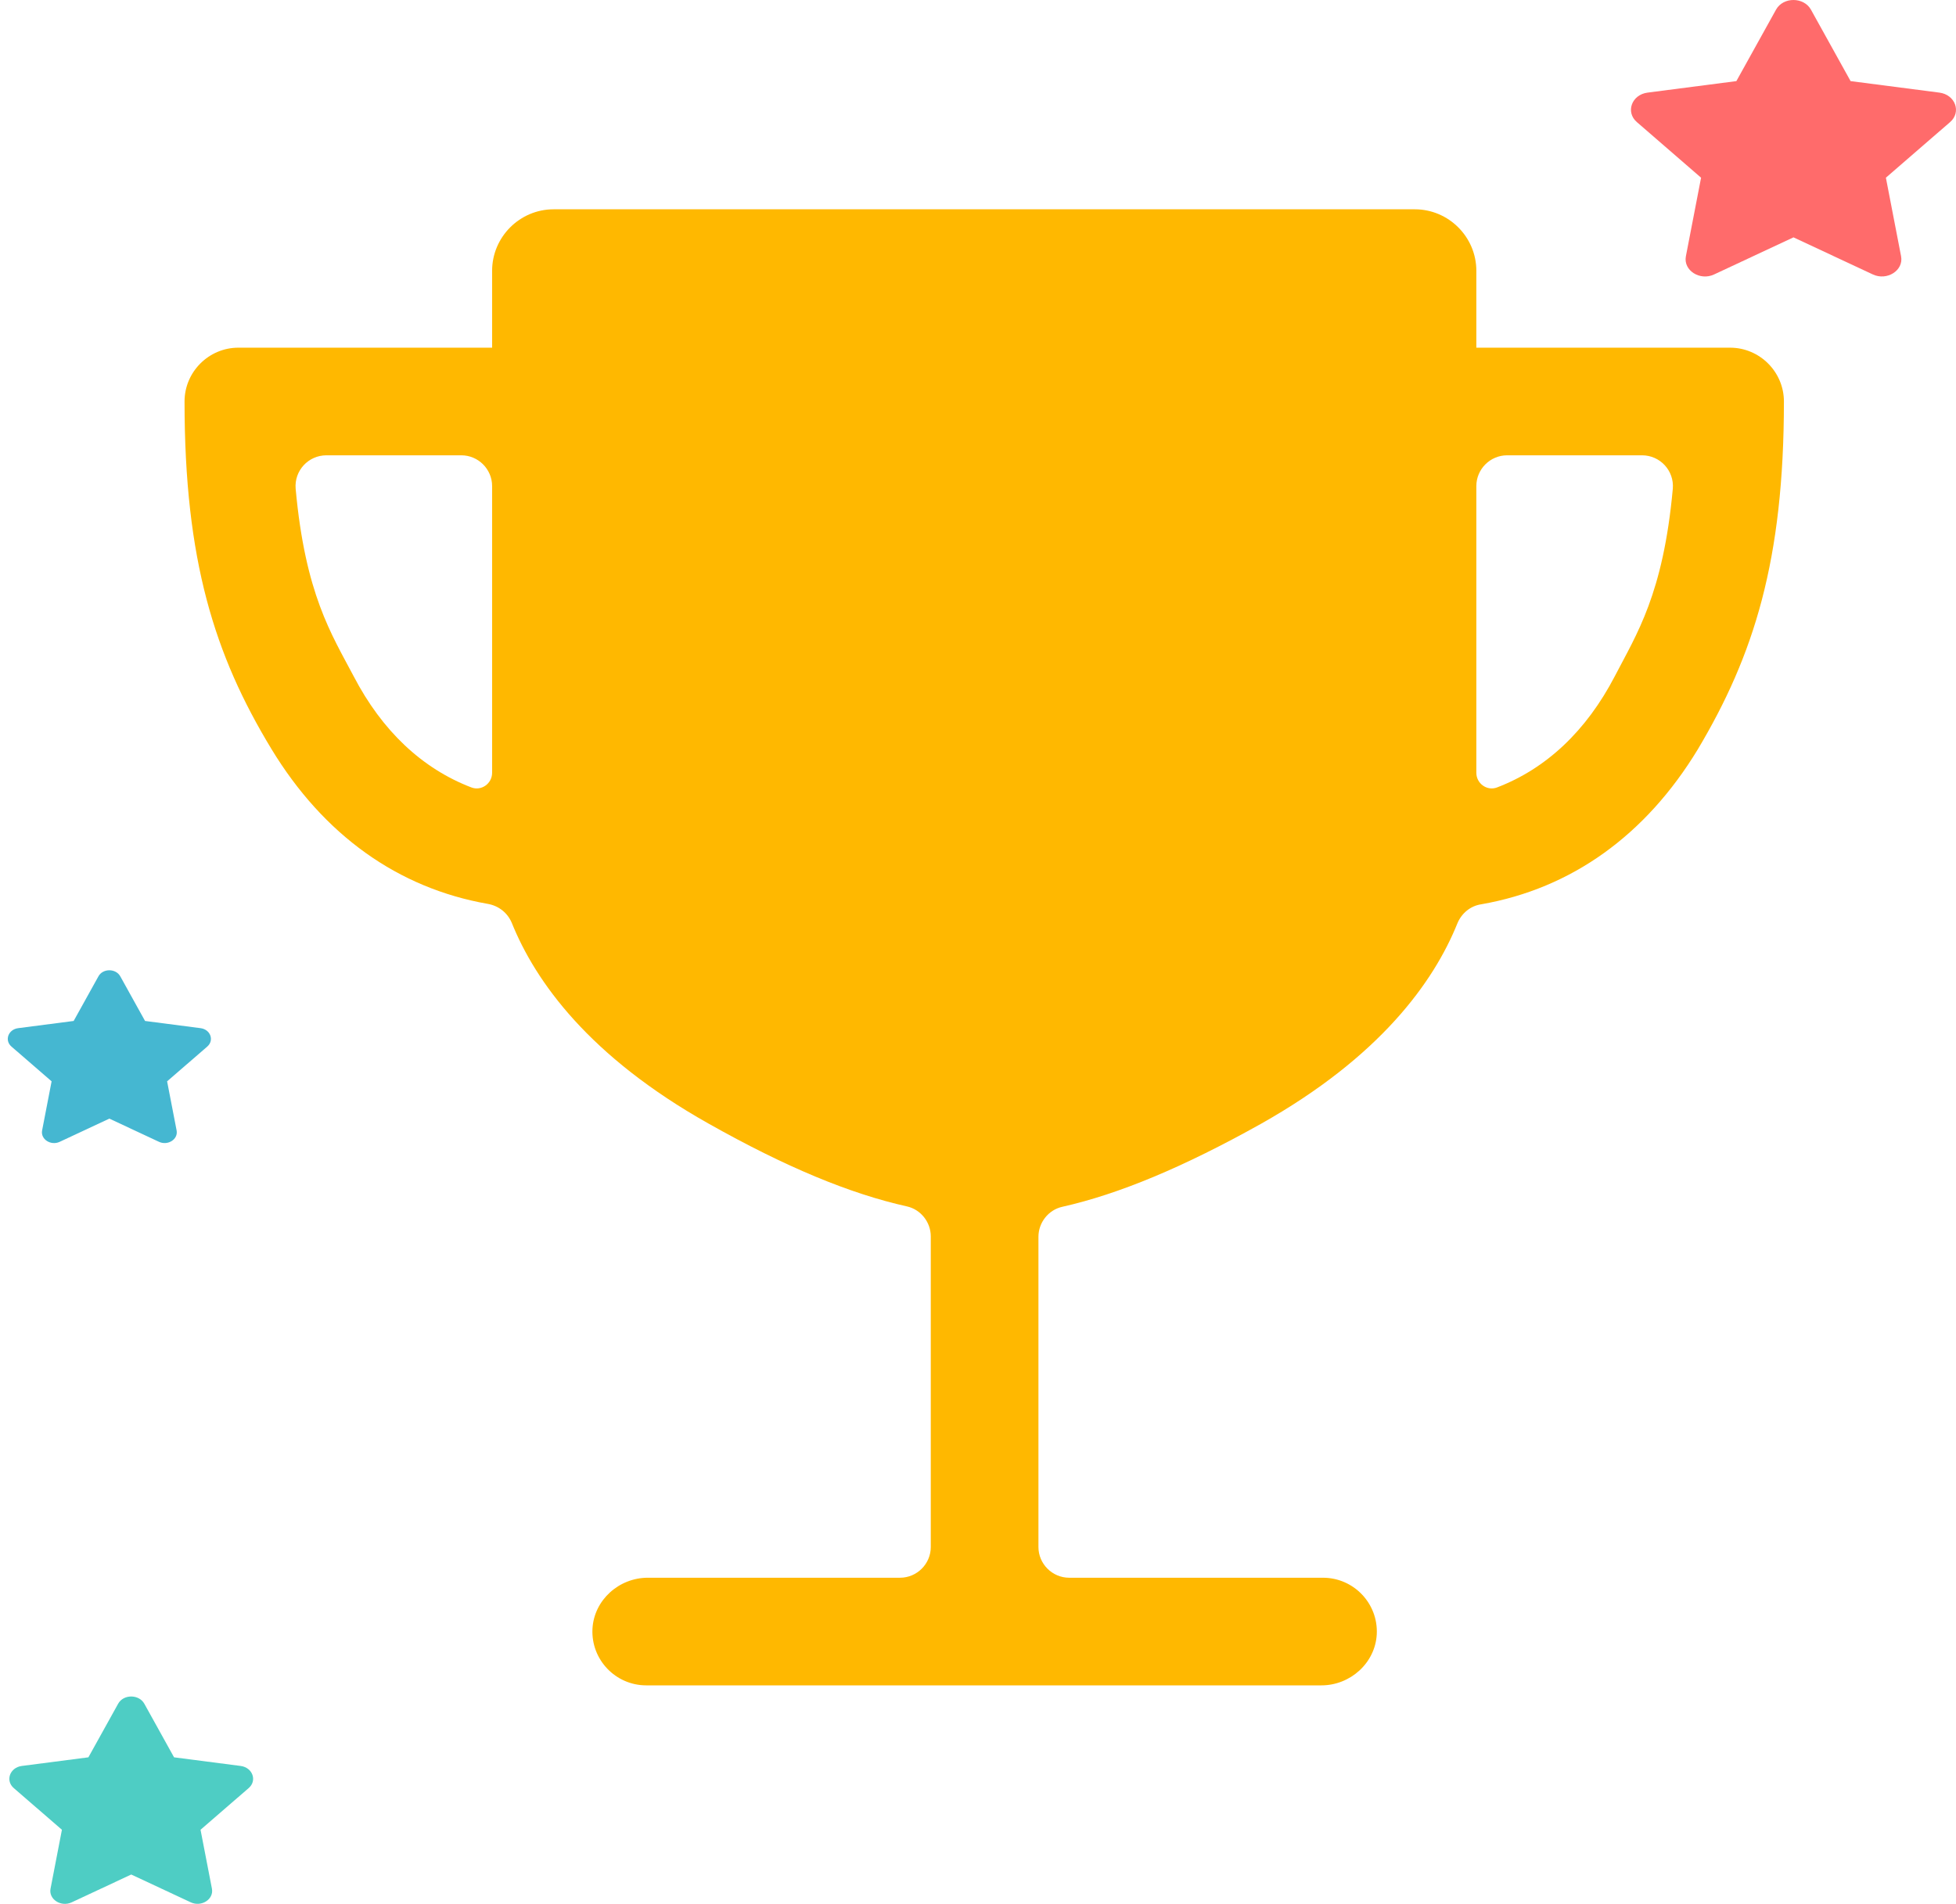
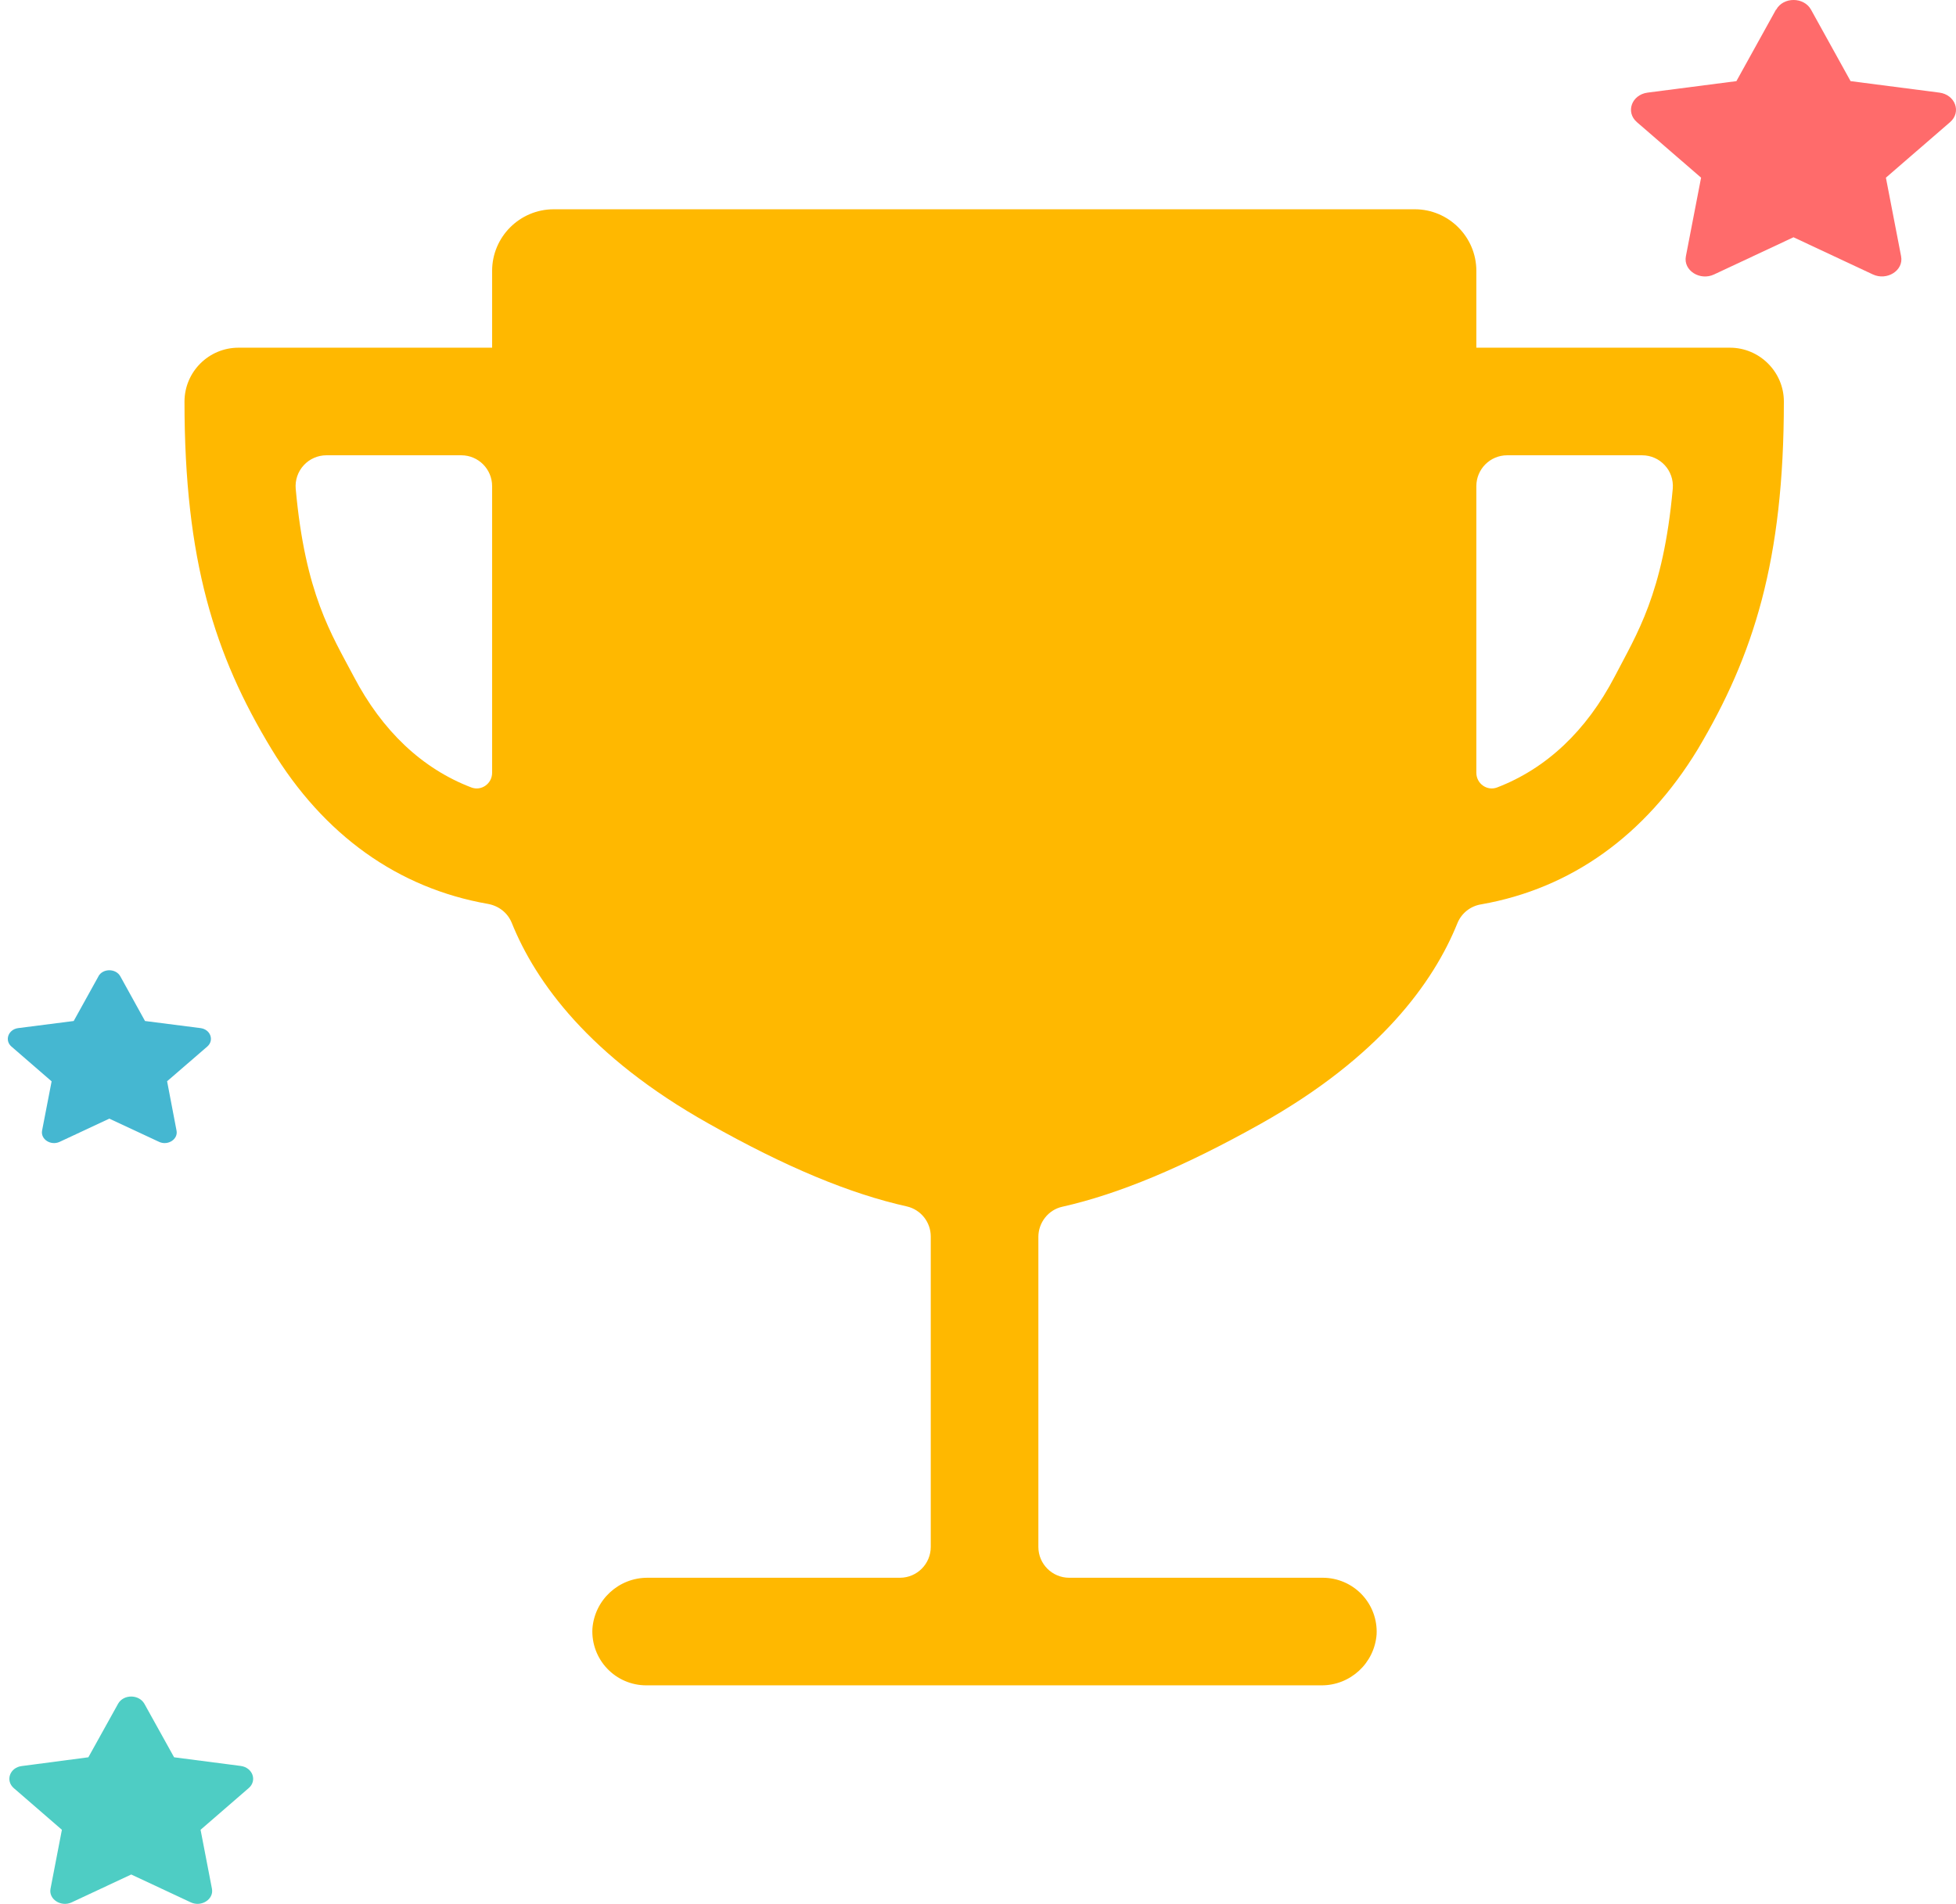
- <svg xmlns="http://www.w3.org/2000/svg" width="178.861" height="174.126" viewBox="0 0 178.861 174.126">
-   <path transform="matrix(1 0 0 1 16.875 19.1426)" d="M141.328 12.656L118.125 12.656L118.125 5.625C118.125 2.531 115.594 0 112.5 0L33.75 0C30.656 0 28.125 2.531 28.125 5.625L28.125 12.656L4.922 12.656C2.215 12.656 0 14.871 0 17.578C0 32.098 2.742 40.781 7.945 49.359C12.727 57.234 19.512 62.086 27.738 63.527C28.723 63.703 29.531 64.336 29.918 65.25C32.098 70.664 37.02 77.484 47.883 83.602C54.984 87.609 60.855 90.035 66.059 91.195C67.324 91.477 68.238 92.637 68.238 93.938L68.238 122.344C68.238 123.891 66.973 125.156 65.426 125.156L42.363 125.156C39.727 125.156 37.441 127.195 37.301 129.832C37.16 132.645 39.41 135 42.223 135L103.957 135C106.594 135 108.879 132.961 109.02 130.324C109.16 127.512 106.91 125.156 104.098 125.156L80.894 125.156C79.348 125.156 78.082 123.891 78.082 122.344L78.082 93.973C78.082 92.672 78.996 91.512 80.262 91.231C85.43 90.07 91.336 87.609 98.438 83.637C109.301 77.519 114.223 70.699 116.402 65.285C116.789 64.371 117.598 63.703 118.582 63.562C126.809 62.121 133.594 57.27 138.375 49.395C143.508 40.781 146.25 32.098 146.25 17.578C146.25 14.871 144.035 12.656 141.328 12.656ZM28.125 51.539C28.125 52.523 27.141 53.227 26.227 52.875C21.727 51.152 18.07 47.707 15.469 42.715C13.43 38.848 11.039 35.191 10.16 25.559C10.02 23.906 11.32 22.5 12.973 22.5L25.312 22.5C26.859 22.5 28.125 23.766 28.125 25.312L28.125 51.539ZM130.781 42.715C128.18 47.707 124.523 51.152 120.023 52.875C119.109 53.227 118.125 52.523 118.125 51.539L118.125 25.312C118.125 23.766 119.391 22.5 120.938 22.5L133.277 22.5C134.93 22.5 136.23 23.906 136.09 25.559C135.211 35.191 132.785 38.848 130.781 42.715Z" fill-rule="nonzero" fill="rgb(255, 184, 0)" />
-   <path transform="matrix(1 0 0 1 149.139 0)" d="M13.267 0.88L9.639 7.418L1.522 8.47C0.067 8.657 -0.517 10.252 0.539 11.166L6.411 16.253L5.022 23.438C4.772 24.736 6.311 25.709 7.6 25.102L14.861 21.709L22.122 25.102C23.411 25.704 24.95 24.736 24.7 23.438L23.311 16.253L29.183 11.166C30.239 10.252 29.656 8.657 28.2 8.47L20.083 7.418L16.456 0.88C15.806 -0.286 13.922 -0.301 13.267 0.88Z" fill-rule="nonzero" fill="rgb(255, 107, 107)" />
-   <path transform="matrix(1 0 0 1 0.854248 155.161)" d="M9.95 0.66L7.229 5.563L1.142 6.352C0.05 6.493 -0.387 7.689 0.404 8.375L4.808 12.189L3.767 17.578C3.579 18.552 4.733 19.282 5.7 18.826L11.146 16.282L16.592 18.826C17.558 19.278 18.712 18.552 18.525 17.578L17.483 12.189L21.887 8.375C22.679 7.689 22.242 6.493 21.15 6.352L15.062 5.563L12.342 0.66C11.854 -0.214 10.442 -0.225 9.95 0.66Z" fill-rule="nonzero" fill="rgb(78, 205, 196)" />
+ <svg xmlns="http://www.w3.org/2000/svg" width="178.86" height="174.13">
+   <path fill="#FFB800" d="M158.2 31.8H135v-7.03c0-3.1-2.53-5.63-5.63-5.63H50.63A5.64 5.64 0 0 0 45 24.77v7.03H21.8a4.94 4.94 0 0 0-4.93 4.92c0 14.52 2.75 23.2 7.95 31.78 4.78 7.88 11.57 12.73 19.8 14.17.98.18 1.79.8 2.17 1.72 2.18 5.42 7.1 12.24 17.97 18.35 7.1 4.01 12.97 6.44 18.17 7.6a2.82 2.82 0 0 1 2.18 2.74v28.4a2.82 2.82 0 0 1-2.8 2.82H59.23a5.04 5.04 0 0 0-5.06 4.67 4.93 4.93 0 0 0 4.92 5.17h61.73a5.04 5.04 0 0 0 5.06-4.67 4.93 4.93 0 0 0-4.92-5.17h-23.2a2.82 2.82 0 0 1-2.81-2.81v-28.37c0-1.3.91-2.47 2.18-2.75 5.16-1.16 11.07-3.62 18.17-7.6 10.87-6.1 15.79-12.93 17.97-18.34a2.82 2.82 0 0 1 2.18-1.72c8.22-1.45 15-6.3 19.79-14.17 5.13-8.62 7.88-17.3 7.88-31.82 0-2.7-2.22-4.92-4.93-4.92ZM45 70.68c0 .99-.98 1.69-1.9 1.34-4.5-1.72-8.15-5.17-10.76-10.16-2.04-3.87-4.43-7.53-5.3-17.16a2.82 2.82 0 0 1 2.8-3.06H42.2A2.82 2.82 0 0 1 45 44.46v26.22Zm102.66-8.82c-2.6 4.99-6.26 8.43-10.76 10.16-.92.35-1.9-.35-1.9-1.34V44.46a2.82 2.82 0 0 1 2.81-2.82h12.34c1.66 0 2.95 1.4 2.81 3.06-.87 9.63-3.3 13.29-5.3 17.16Z" />
+   <path fill="#FF6B6B" d="m162.4.88-3.62 6.54-8.12 1.05c-1.45.19-2.04 1.78-.98 2.7l5.87 5.08-1.39 7.19c-.25 1.3 1.29 2.27 2.58 1.66l7.26-3.4 7.26 3.4c1.29.6 2.83-.36 2.58-1.66l-1.39-7.19 5.87-5.08c1.06-.92.47-2.51-.98-2.7l-8.12-1.05L165.6.88c-.65-1.17-2.53-1.18-3.18 0Z" />
+   <path fill="#4ECDC4" d="m10.8 155.82-2.72 4.9-6.08.8c-1.1.13-1.53 1.33-.74 2.02l4.4 3.81-1.04 5.39c-.19.97.97 1.7 1.93 1.25l5.45-2.55 5.45 2.55c.96.45 2.12-.28 1.93-1.25l-1.04-5.39 4.4-3.81c.8-.69.36-1.89-.74-2.03l-6.08-.79-2.72-4.9c-.5-.87-1.9-.88-2.4 0Z" />
  <defs>
-     <clipPath id="clipPath8549057002">
-       <path transform="matrix(1 0 0 1 0 87.7537)" d="M0 0L20 0L20 17.778L0 17.778L0 0Z" fill-rule="nonzero" />
+     <clipPath id="a">
+       <path d="M0 87.75h20v17.78H0V87.75Z" />
    </clipPath>
  </defs>
-   <g clip-path="url(#clipPath8549057002)">
+   <g clip-path="url(#a)">
    <defs>
-       <clipPath id="clipPath1844893698">
-         <path transform="matrix(1 0 0 1 0 87.7537)" d="M0 0L20 0L20 17.778L0 17.778L0 0Z" fill-rule="nonzero" />
+       <clipPath id="b">
+         <path d="M0 87.75h20v17.78H0V87.75Z" />
      </clipPath>
    </defs>
-     <g clip-path="url(#clipPath1844893698)">
-       <path transform="matrix(1 0 0 1 0.711792 88.741)" d="M8.292 0.55L6.024 4.636L0.951 5.294C0.042 5.411 -0.323 6.408 0.337 6.979L4.007 10.158L3.139 14.649C2.983 15.46 3.944 16.068 4.75 15.689L9.288 13.568L13.826 15.689C14.632 16.065 15.594 15.46 15.438 14.649L14.569 10.158L18.24 6.979C18.899 6.408 18.535 5.411 17.625 5.294L12.552 4.636L10.285 0.55C9.878 -0.179 8.701 -0.188 8.292 0.55Z" fill-rule="nonzero" fill="rgb(69, 183, 209)" />
+     <g clip-path="url(#b)">
+       <path fill="#45B7D1" d="m9 89.3-2.26 4.08-5.08.65c-.9.12-1.27 1.12-.61 1.69l3.67 3.18-.87 4.49c-.16.81.8 1.42 1.61 1.04l4.54-2.12 4.54 2.12c.8.38 1.77-.23 1.6-1.04l-.86-4.5 3.67-3.17c.66-.57.3-1.57-.61-1.69l-5.08-.65L11 89.29c-.41-.73-1.59-.74-2 0Z" />
    </g>
  </g>
</svg>
